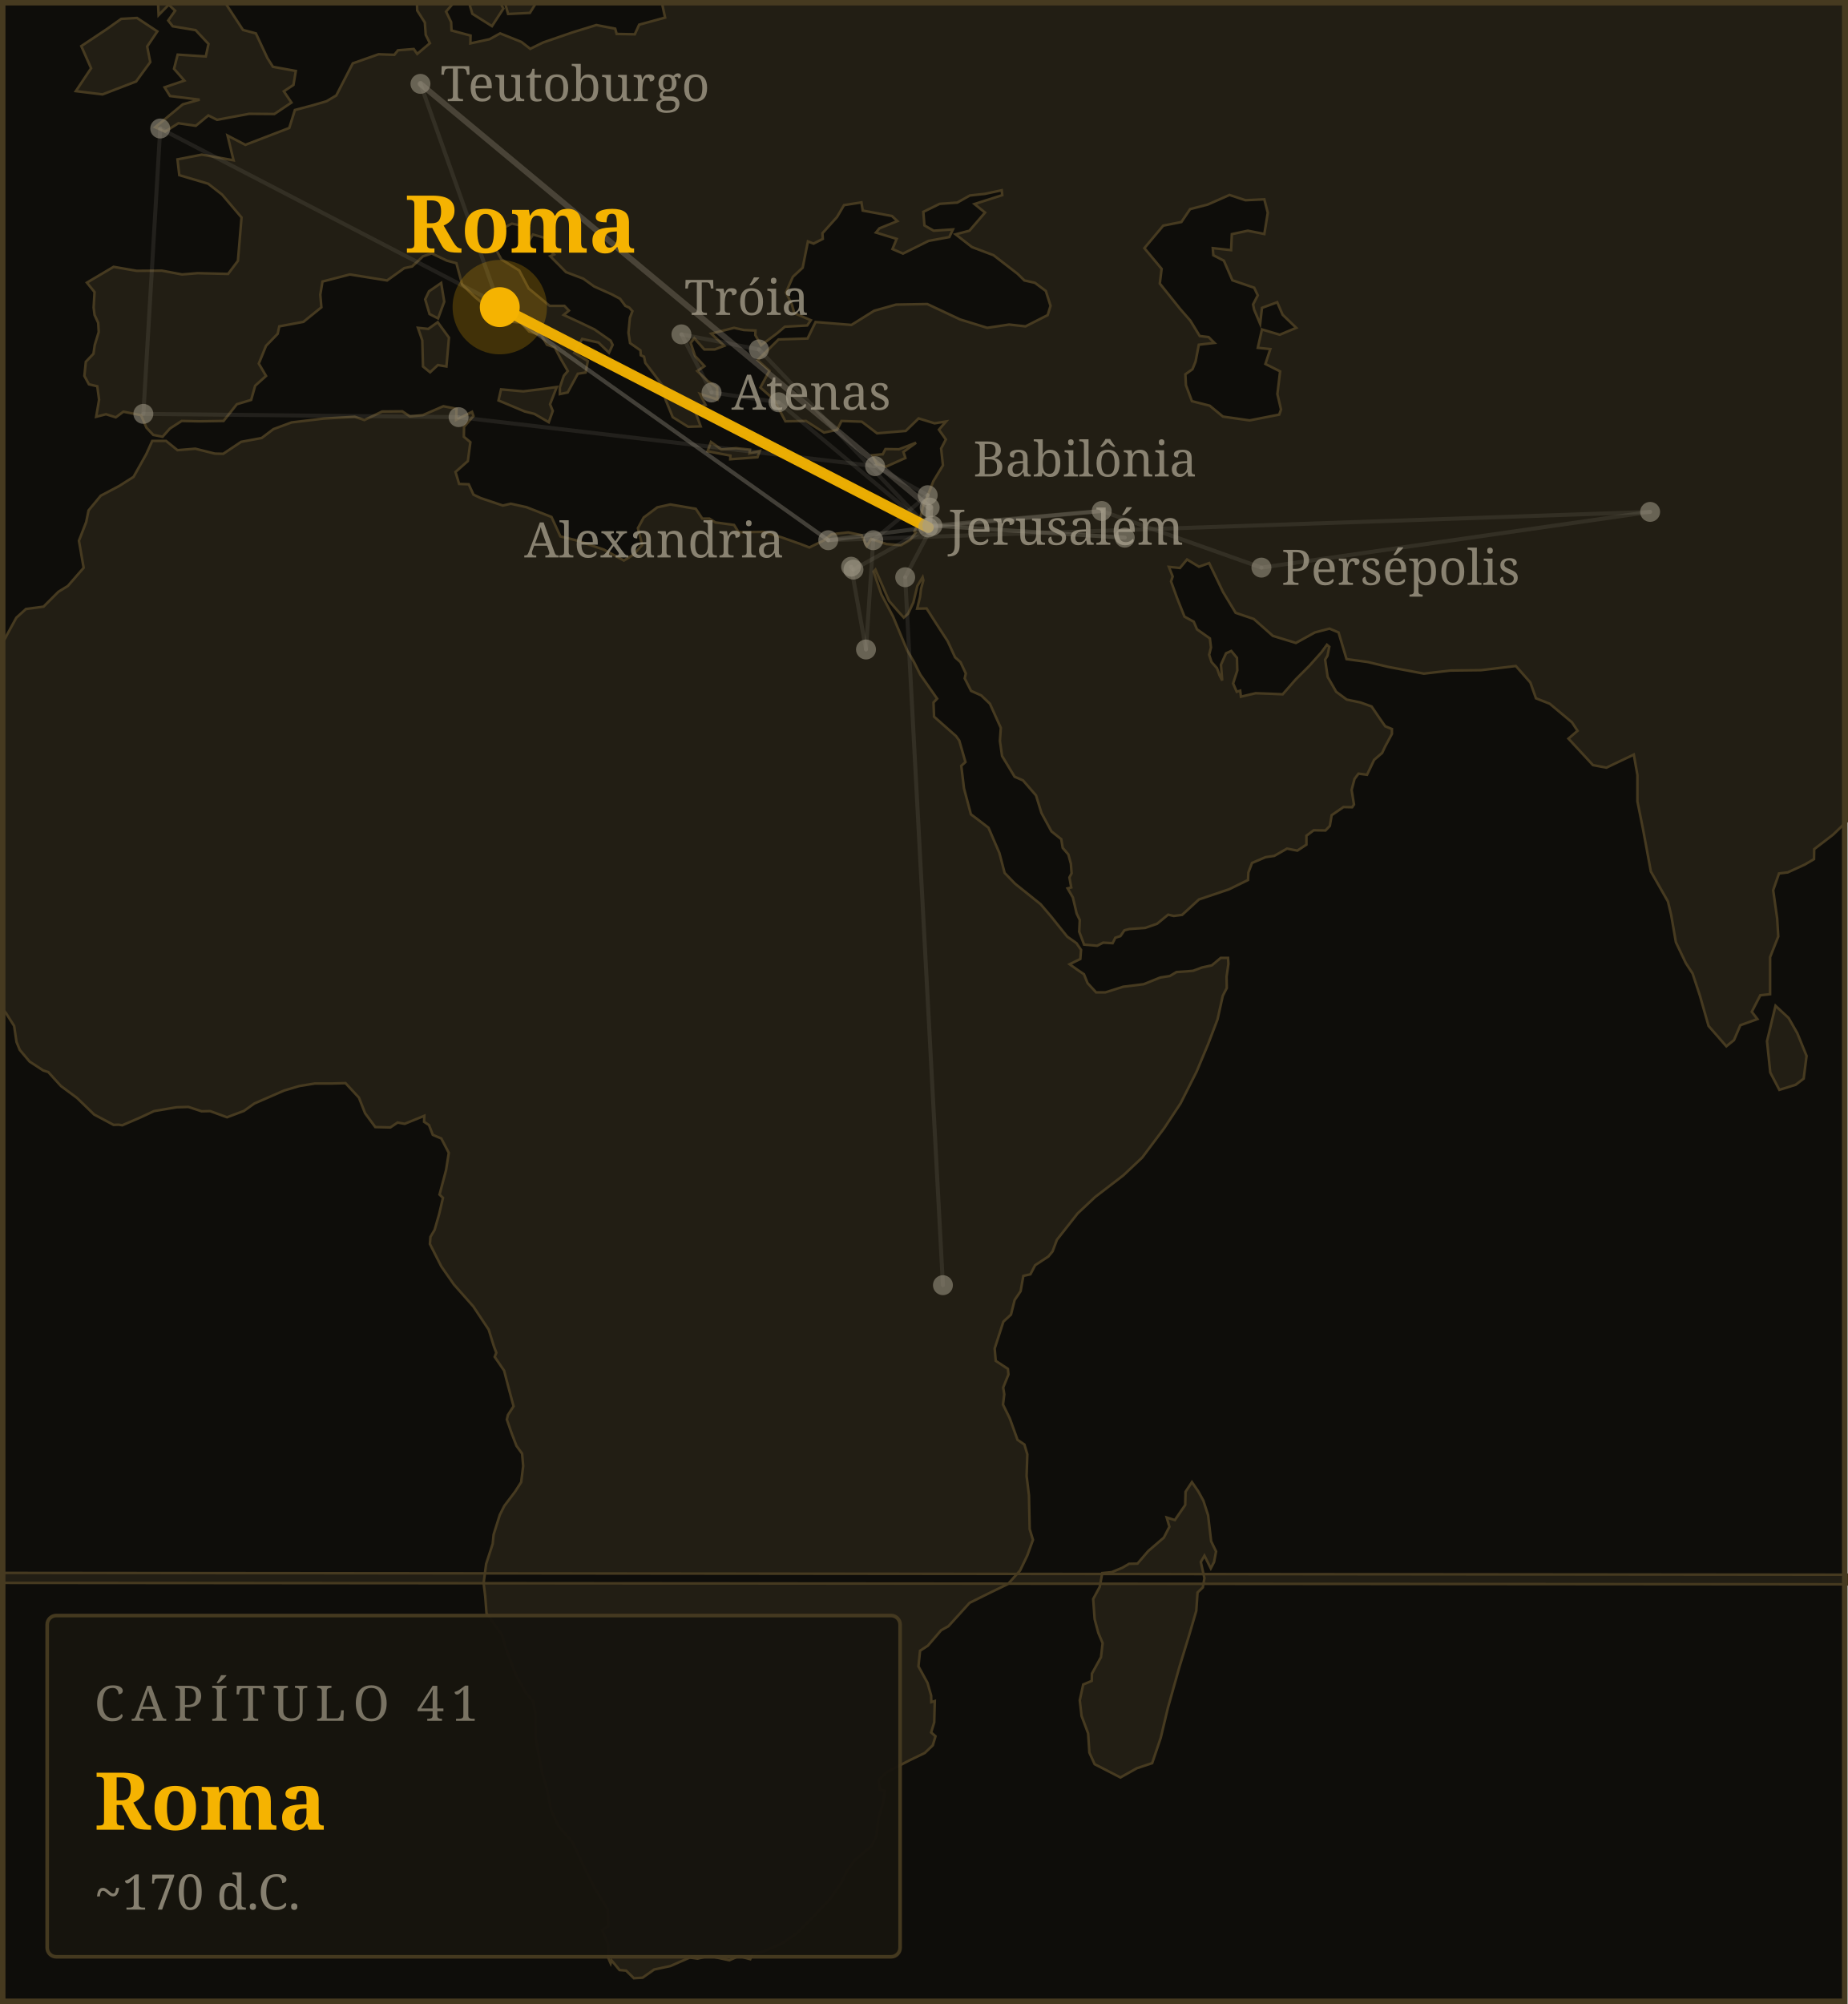
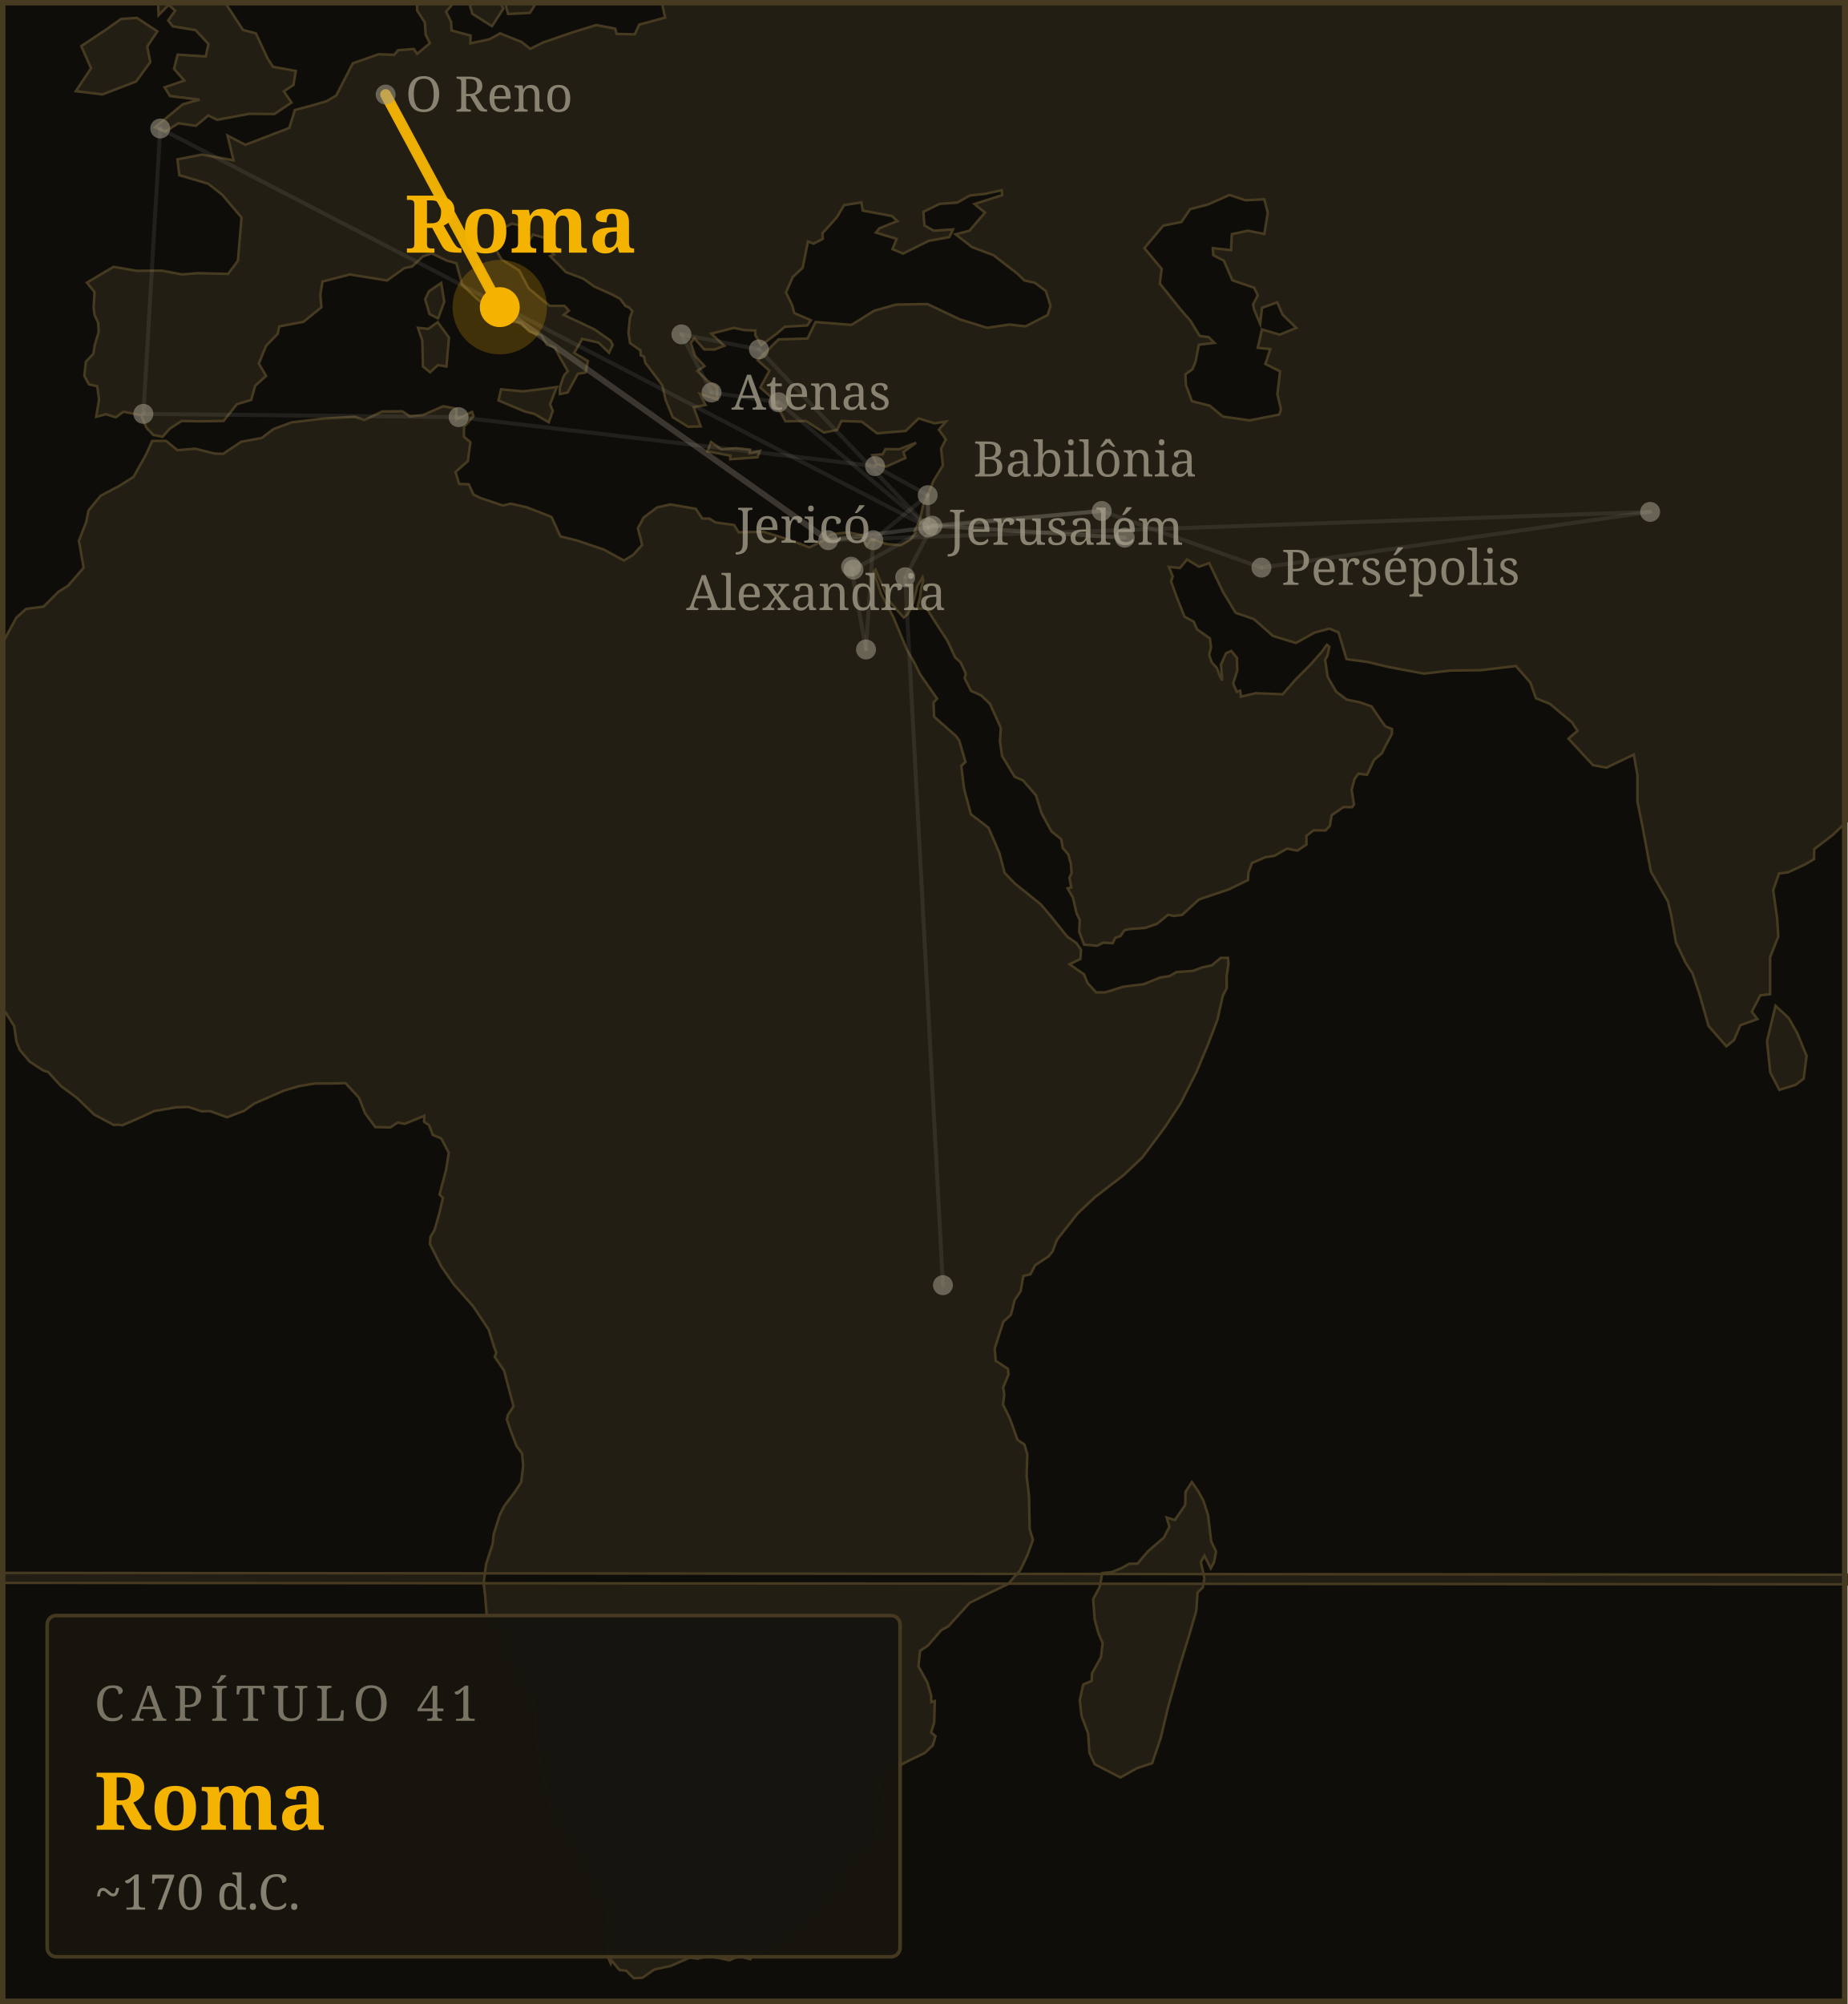
<svg xmlns="http://www.w3.org/2000/svg" viewBox="0 0 1018 1104" width="100%" role="img" aria-label="Mapa da caminhada da família até o capítulo 41">
  <rect width="1018" height="1104" fill="#0e0d0a" />
  <path d="M0.0 872.0L1018.4 872.8L1018.4 867.5L-0.0 866.5Z M665.7 834.7L667.4 849.1L670.1 854.7L669.0 860.5L667.2 864.0L663.7 857.0L661.7 860.5L663.7 869.4L662.8 874.5L659.9 877.3L659.2 887.4L655.1 901.4L650.0 918.0L643.6 940.7L639.6 957.4L634.9 971.3L626.5 974.1L617.4 979.2L611.4 976.1L603.2 971.9L600.3 965.5L599.6 954.9L596.0 945.3L595.0 936.7L596.9 928.0L601.6 926.0L601.7 922.0L606.7 912.9L607.6 905.2L605.2 899.5L603.2 892.0L602.4 880.9L606.0 874.2L607.4 866.6L612.6 866.1L618.4 863.7L622.2 861.5L626.8 861.4L632.7 854.5L641.3 847.1L644.4 841.1L642.9 836.0L647.4 837.4L653.1 829.1L653.3 821.8L656.8 816.5L660.3 821.6L663.1 826.7L665.7 834.7Z M989.5 597.6L980.5 600.4L975.5 590.8L973.7 573.6L978.4 554.1L985.6 560.8L990.4 569.2L995.5 581.7L993.9 594.2L989.5 597.6Z M504.8 243.9L497.8 249.0L498.6 251.3L498.9 252.3L488.2 257.1L483.1 255.6L480.7 250.8L485.7 250.3L486.4 250.3L487.9 247.4L495.4 247.5L504.8 243.9Z M391.8 243.5L397.5 247.6L405.6 246.9L413.3 247.7L413.0 249.8L418.7 248.4L417.4 251.9L402.4 253.0L402.5 251.0L389.9 248.6L391.8 243.5Z M306.8 213.2L303.1 222.7L304.6 226.4L302.4 232.6L294.5 228.0L289.2 226.7L274.7 220.6L276.1 214.5L288.3 215.6L298.9 214.3L306.8 213.2Z M241.2 177.5L247.4 186.0L246.0 201.9L241.3 201.1L237.0 205.1L233.1 201.9L232.7 187.5L230.3 180.6L236.0 181.2L241.2 177.5Z M244.8 166.2L241.4 175.4L236.7 173.0L234.3 164.9L236.4 160.5L243.1 155.9L244.8 166.2Z M75.0 44.9L56.5 52.0L41.8 50.2L50.2 37.6L44.8 25.4L58.9 16.0L66.8 10.4L75.5 9.9L86.7 17.3L81.1 25.6L82.8 34.2L75.0 44.9Z M277.4 4.7L271.1 14.4L260.3 7.6L258.8 2.6L268.9 0.0L274.8 0.0L277.4 4.7Z M113.4 0.0L113.1 0.3L123.8 1.1L133.9 16.5L141.0 18.4L147.4 32.1L150.4 36.8L163.0 39.1L161.7 46.8L156.4 50.3L160.6 56.5L151.2 62.8L137.3 62.7L119.6 66.0L114.8 63.6L107.9 69.3L98.3 67.9L91.0 72.5L85.5 70.1L100.7 57.5L110.0 54.9L93.7 52.9L90.7 48.1L101.6 44.4L95.9 37.9L97.9 30.1L113.4 31.1L114.9 24.2L107.8 16.6L95.2 14.5L92.7 11.3L96.5 5.9L93.0 2.6L87.4 8.3L87.0 0.0Z M1018.4 0.0L1018.4 451.6L1017.8 452.4L1010.0 459.9L999.7 467.8L999.6 473.3L994.5 476.3L985.1 480.6L980.3 481.2L977.1 490.4L979.3 506.0L979.9 515.9L975.4 527.3L975.4 547.7L970.0 548.3L965.3 557.4L968.4 561.4L959.0 564.8L955.5 573.0L951.3 576.4L941.5 565.2L936.7 548.4L932.7 536.3L929.0 530.6L923.5 519.1L920.9 504.1L919.1 496.6L909.7 480.1L905.4 456.9L902.3 441.5L902.3 427.0L900.3 415.7L885.2 422.9L877.8 421.5L864.3 406.9L869.3 402.6L866.2 397.9L854.0 387.7L846.4 384.7L843.3 376.0L835.3 366.9L816.1 369.2L799.2 369.4L784.6 371.1L765.0 367.4L753.7 364.7L742.0 363.1L737.6 348.4L732.6 346.3L724.6 348.4L714.1 354.2L701.4 350.3L690.9 341.0L680.9 337.6L674.0 326.2L666.3 310.2L660.7 312.2L654.1 308.2L650.2 312.9L644.1 312.3L646.2 317.6L645.3 320.3L648.6 329.4L652.7 339.7L657.8 342.5L659.6 346.7L666.7 351.7L667.3 356.7L666.3 360.7L667.6 364.7L670.6 368.1L672.0 372.0L673.5 374.9L672.8 366.2L675.6 359.9L678.5 358.6L681.6 362.4L681.8 369.4L679.5 376.5L681.5 381.1L683.4 380.5L683.8 383.8L691.9 381.9L700.5 382.2L706.8 382.5L713.9 374.4L721.6 366.7L728.2 359.3L731.2 355.2L732.5 356.3L731.5 361.2L730.2 363.4L731.6 372.9L736.3 381.1L742.1 385.4L749.7 387.0L755.8 389.2L760.5 396.1L763.3 400.1L767.0 401.6L767.0 404.3L763.2 411.4L761.6 414.8L757.2 418.6L753.3 426.8L748.6 426.2L746.4 429.1L744.8 435.2L746.1 443.2L745.1 444.7L740.3 444.6L733.8 449.1L732.8 455.0L730.4 457.5L723.9 457.4L719.9 460.4L719.9 465.3L714.9 468.6L709.2 467.5L702.2 471.5L697.4 472.2L689.9 475.4L687.9 480.7L687.7 484.8L677.3 489.9L660.7 495.5L651.4 504.0L646.8 504.6L643.7 503.9L637.6 508.9L631.0 511.2L622.3 511.8L619.6 512.5L617.4 515.7L614.6 516.6L613.1 519.6L607.9 519.3L604.6 521.0L597.4 520.4L594.7 513.3L595.0 506.8L593.3 503.3L591.2 494.4L588.3 489.4L590.3 488.9L589.3 483.4L590.5 481.1L590.1 475.8L588.7 470.7L585.6 467.1L584.8 462.3L579.4 458.0L573.9 447.9L570.9 438.2L563.7 429.9L559.1 427.9L552.2 416.5L551.0 408.2L551.5 401.0L545.5 387.7L540.7 383.1L535.1 380.6L531.6 373.7L532.2 371.0L529.3 364.8L526.3 362.1L522.2 353.2L515.9 343.5L510.6 335.2L505.4 335.3L507.0 328.7L507.5 324.5L508.8 319.7L508.4 318.0L505.5 322.8L503.3 331.9L500.4 338.1L498.0 340.2L494.5 336.3L489.9 331.0L482.4 313.8L481.4 314.9L485.7 327.5L492.1 339.6L499.9 358.3L503.7 364.8L507.1 371.6L516.4 384.9L514.4 387.0L514.7 394.8L526.8 405.5L528.6 408.0L532.0 419.8L529.7 421.9L531.2 434.3L535.0 448.6L539.0 451.6L544.7 456.0L550.7 469.9L553.6 480.9L559.3 486.8L573.4 498.1L579.2 504.9L584.8 511.9L588.1 516.0L593.2 519.6L595.7 523.3L595.3 528.3L589.4 531.2L593.9 534.4L597.3 536.7L599.3 541.6L604.0 546.7L609.1 546.7L618.9 543.6L630.2 542.2L639.4 538.5L644.6 537.7L648.3 535.5L654.2 535.1L657.5 534.8L662.3 533.0L667.8 531.8L672.7 527.7L676.7 527.7L676.9 531.0L675.9 538.0L676.0 544.3L673.8 548.6L670.9 561.6L665.8 575.0L659.4 590.3L650.5 607.9L641.6 621.4L629.4 637.7L619.0 647.5L603.5 659.4L593.8 668.5L582.4 683.0L580.0 689.4L577.7 692.2L570.4 697.0L567.8 702.0L563.9 702.9L562.4 711.3L559.1 716.2L557.1 724.2L552.9 728.1L548.1 742.9L548.7 749.7L555.4 754.1L555.7 757.2L552.8 764.4L553.4 768.1L552.7 773.8L556.4 781.3L560.7 793.2L564.5 795.8L566.1 801.2L565.7 813.1L567.0 823.7L567.4 842.4L569.2 848.3L566.1 856.9L562.1 865.2L555.5 872.6L546.0 877.2L534.3 883.0L522.6 895.9L518.6 898.1L511.3 906.6L507.0 909.4L506.1 918.0L511.1 927.1L513.1 934.1L513.2 937.7L515.1 937.1L514.8 948.8L513.1 954.4L515.5 956.5L514.0 961.5L509.6 965.7L501.1 969.8L488.6 976.3L484.0 980.7L484.9 985.8L487.6 986.6L486.7 992.9L484.1 1001.6L482.9 1011.6L480.2 1017.0L473.1 1023.1L471.0 1024.8L466.6 1030.9L463.7 1037.1L457.8 1045.7L446.1 1058.1L438.8 1065.3L430.9 1070.7L420.0 1075.4L414.8 1076.0L413.4 1079.3L407.1 1077.6L401.9 1079.9L390.7 1077.5L384.4 1079.0L380.1 1078.4L369.4 1083.1L360.5 1085.0L354.1 1089.5L349.3 1089.8L345.0 1085.6L341.4 1085.3L337.0 1080.0L336.5 1081.6L335.1 1078.4L335.2 1071.4L331.8 1063.3L335.1 1061.1L334.9 1051.9L328.0 1040.7L322.8 1030.5L322.8 1030.5L315.4 1014.9L307.6 1005.9L303.6 997.1L301.3 985.4L298.7 976.7L295.2 958.2L295.0 943.9L293.7 937.3L289.6 932.4L284.2 922.5L278.8 908.1L276.5 900.5L268.1 888.8L267.4 879.6L266.5 872.1L267.9 861.5L271.5 850.5L272.0 845.4L275.4 834.6L277.9 829.6L283.8 821.8L287.2 816.5L288.3 807.6L287.7 800.8L284.6 796.5L281.8 789.2L279.3 782.0L279.9 779.5L283.0 774.7L279.9 763.2L277.8 755.1L272.6 747.5L273.5 745.2L272.1 741.5L269.3 732.5L260.8 719.7L250.1 707.6L243.2 697.7L236.9 685.3L237.2 681.4L239.5 677.5L242.0 668.8L244.1 659.9L242.2 658.1L245.8 644.6L247.3 635.1L243.2 627.2L238.5 625.2L236.4 619.8L233.7 618.0L233.8 614.7L223.0 619.1L219.1 618.4L215.1 621.1L206.8 620.9L201.2 613.3L197.8 604.7L190.4 596.7L182.6 596.9L173.5 596.9L164.9 598.3L156.5 600.8L140.2 607.9L134.4 612.0L125.1 615.5L115.8 612.1L111.1 612.2L103.8 609.8L97.2 610.0L84.9 612.1L77.6 615.5L67.4 619.9L65.3 619.6L62.6 619.7L51.9 614.0L42.5 604.9L33.6 598.3L26.6 590.6L23.8 589.7L16.3 584.8L10.9 578.4L9.1 574.0L7.8 565.2L3.3 558.1L0.0 554.3L0.0 354.0L2.3 352.6L9.0 340.3L14.3 335.5L24.0 334.2L32.2 326.0L37.4 322.8L46.1 312.8L43.5 297.9L47.5 287.6L48.8 281.2L55.5 273.1L65.9 267.6L73.6 262.7L80.6 250.2L83.9 242.9L91.5 242.9L97.8 248.0L107.6 247.2L118.4 249.9L123.0 250.0L132.9 243.4L144.2 241.3L150.7 236.4L160.7 232.7L178.4 230.6L195.5 229.6L200.8 231.4L210.6 226.7L221.7 226.6L225.9 229.4L233.0 228.7L244.3 223.8L251.6 225.2L251.3 231.3L260.1 226.9L260.9 229.2L255.7 235.1L255.6 240.6L259.2 243.6L257.8 254.0L251.0 260.0L253.0 266.6L258.3 266.8L260.9 272.5L264.9 274.4L277.1 278.5L281.5 277.5L290.1 279.4L303.9 284.8L308.8 295.5L318.1 297.8L332.8 302.8L343.8 308.8L348.9 305.7L353.9 300.2L351.5 291.0L354.7 285.1L362.2 279.5L369.4 277.9L383.4 280.3L387.0 285.7L390.9 285.7L394.2 287.8L404.5 289.2L407.0 293.2L420.8 293.0L430.9 296.1L441.1 299.7L446.0 301.6L454.0 297.7L458.2 294.3L467.4 293.3L474.8 294.8L477.6 300.8L480.1 296.9L488.4 299.7L496.5 300.4L501.6 297.4L504.6 293.4L503.9 292.7L506.7 287.1L508.8 278.1L510.2 275.0L510.5 274.9L514.3 265.1L519.4 256.7L519.6 256.3L518.6 247.1L521.2 242.1L517.4 236.7L521.3 232.2L515.0 233.2L506.2 230.5L499.1 237.4L483.3 238.7L474.9 232.3L463.7 231.9L461.3 236.8L454.1 238.3L444.1 231.9L432.8 232.1L426.6 220.2L419.0 213.5L424.0 204.2L417.5 198.4L429.0 187.0L445.0 186.5L449.4 177.4L469.2 179.0L481.7 171.2L493.8 167.8L511.0 167.5L529.1 176.0L544.0 180.6L556.1 178.8L565.1 179.8L577.3 173.6L578.9 168.5L576.3 160.3L570.3 155.8L564.5 154.5L560.7 150.8L547.5 140.6L535.6 136.1L526.6 129.1L534.2 127.1L542.8 117.1L537.0 112.4L552.3 107.5L552.0 104.8L542.7 106.8L534.4 107.7L527.5 111.6L517.8 112.3L508.8 116.7L509.4 124.2L514.5 127.1L525.1 126.4L523.1 130.6L511.7 132.7L497.6 139.7L491.8 137.2L494.1 131.6L482.7 128.1L484.6 125.8L494.5 121.8L491.5 119.0L475.4 116.0L474.7 111.5L465.1 113.0L461.2 119.6L453.2 128.5L453.4 131.6L448.3 134.2L445.2 133.0L442.3 147.5L436.9 152.5L433.1 161.1L436.4 167.9L437.7 172.5L446.8 176.4L444.8 179.3L432.5 180.0L428.1 183.7L419.4 190.2L416.2 184.6L416.3 182.1L409.9 181.8L404.5 180.6L391.9 183.8L399.1 190.5L393.9 192.5L388.1 192.5L382.6 186.3L380.6 188.9L383.0 196.1L388.2 201.7L384.2 204.4L390.0 209.9L395.2 213.4L395.3 220.1L385.7 217.0L388.8 223.1L382.2 224.3L386.1 234.9L379.2 235.1L370.7 229.8L366.8 220.3L365.0 212.3L360.9 206.8L355.6 199.9L354.9 196.5L353.1 195.7L352.9 193.0L347.2 189.0L346.3 183.3L347.1 175.1L348.5 171.4L346.8 169.5L344.6 168.5L341.7 164.6L337.2 162.2L327.4 157.8L321.4 153.5L311.9 149.9L303.2 141.1L305.3 140.2L300.5 135.1L300.4 131.1L293.7 129.2L290.5 134.4L287.4 130.3L287.6 126.2L288.0 126.0L290.3 124.9L282.1 123.2L273.6 127.4L274.2 133.4L272.9 136.8L276.3 142.9L286.1 149.0L291.3 158.9L302.9 168.5L311.0 168.5L313.5 171.1L310.6 173.5L319.9 177.8L327.6 181.5L336.5 187.7L337.6 190.0L335.6 194.3L329.8 188.7L320.8 186.7L316.4 194.4L323.9 198.9L322.7 205.2L318.4 205.9L312.8 216.2L308.5 217.1L308.5 213.4L310.7 207.0L312.9 204.4L308.9 197.5L305.7 191.4L301.4 189.9L298.3 184.7L291.6 182.6L287.1 177.7L279.4 177.0L271.3 171.5L261.8 163.7L254.7 156.8L251.5 145.0L246.3 143.6L237.9 139.6L233.1 141.2L227.1 146.8L222.8 147.7L213.3 154.5L192.8 151.2L177.7 155.1L176.5 162.3L177.1 169.3L167.2 177.3L153.9 179.8L153.0 183.9L146.6 190.5L142.6 200.3L146.6 207.1L140.6 212.5L138.4 220.3L130.5 222.7L123.2 231.9L110.0 232.1L100.1 231.9L93.6 236.1L89.6 240.6L84.5 239.6L80.7 235.6L77.7 228.7L68.0 226.8L63.8 229.9L58.4 228.2L53.0 229.6L54.6 220.2L53.6 212.8L49.0 211.7L46.5 207.1L47.3 199.3L51.5 194.9L52.2 190.1L54.4 182.9L54.1 177.8L52.1 173.5L51.6 169.4L52.1 160.9L47.9 155.7L62.6 147.0L75.3 149.2L89.2 149.1L100.3 151.2L108.9 150.5L125.7 150.9L131.1 143.7L133.1 119.8L122.4 107.2L114.7 101.2L98.8 96.5L97.8 87.8L111.2 85.2L128.7 88.3L125.4 74.7L135.2 79.8L159.4 70.5L162.5 60.6L171.6 58.2L179.9 55.8L185.3 52.6L194.4 34.9L208.6 29.9L217.3 30.2L219.3 27.7L228.0 27.0L229.9 29.7L236.9 23.8L234.6 19.2L234.1 12.4L229.9 5.8L229.7 0.0L251.3 0.0L245.8 6.4L248.6 12.2L248.8 16.8L259.3 19.6L259.2 23.9L269.8 21.6L275.6 18.4L287.3 23.1L292.2 26.9L299.3 23.4L315.6 17.8L328.6 13.8L339.0 15.8L339.8 18.7L349.8 18.9L352.2 13.6L366.5 9.7L364.4 0.0L296.4 0.0L292.0 7.1L280.0 7.7L277.8 0.0Z M655.9 176.6L661.1 185.1L666.0 185.7L669.2 188.9L660.6 189.9L658.8 199.2L657.1 203.4L653.2 206.2L653.5 212.2L656.8 221.0L666.6 223.5L673.9 229.5L688.6 231.6L704.9 228.4L705.9 225.6L703.9 217.1L705.4 204.6L697.3 200.5L700.0 192.3L693.1 191.6L695.4 181.5L705.2 184.4L714.3 180.6L706.8 173.4L703.8 166.5L695.4 169.6L694.4 178.4L691.1 170.6L690.5 167.7L693.1 162.7L691.1 158.5L679.1 154.4L674.4 143.6L668.6 140.6L668.3 136.7L678.4 137.8L678.8 129.0L687.6 127.1L696.7 128.9L698.6 117.2L696.7 109.8L686.3 110.3L677.5 107.4L665.5 112.7L655.8 115.2L651.0 122.3L641.0 124.3L630.6 136.7L640.1 148.1L639.1 156.2L650.4 170.3L655.9 176.6Z" fill="#221e14" stroke="#463a20" stroke-width="1.4" />
  <path d="M519.6 708.0L498.8 318.0" fill="none" stroke="#a39b88" stroke-width="2.2" stroke-linecap="round" opacity="0.14" />
  <path d="M498.8 318.0L513.8 289.6" fill="none" stroke="#a39b88" stroke-width="2.2" stroke-linecap="round" opacity="0.14" />
  <path d="M513.8 289.6L619.8 296.2" fill="none" stroke="#a39b88" stroke-width="2.2" stroke-linecap="round" opacity="0.14" />
  <path d="M619.8 296.2L513.8 289.6" fill="none" stroke="#a39b88" stroke-width="2.2" stroke-linecap="round" opacity="0.14" />
  <path d="M513.8 289.6L607.1 281.5" fill="none" stroke="#a39b88" stroke-width="2.2" stroke-linecap="round" opacity="0.14" />
  <path d="M607.1 281.5L513.8 289.6" fill="none" stroke="#a39b88" stroke-width="2.2" stroke-linecap="round" opacity="0.14" />
  <path d="M513.8 289.6L470.3 313.8" fill="none" stroke="#a39b88" stroke-width="2.2" stroke-linecap="round" opacity="0.14" />
  <path d="M470.3 313.8L469.0 312.2" fill="none" stroke="#a39b88" stroke-width="2.2" stroke-linecap="round" opacity="0.14" />
  <path d="M469.0 312.2L477.2 357.8" fill="none" stroke="#a39b88" stroke-width="2.2" stroke-linecap="round" opacity="0.14" />
  <path d="M477.2 357.8L481.2 297.6" fill="none" stroke="#a39b88" stroke-width="2.2" stroke-linecap="round" opacity="0.14" />
  <path d="M481.2 297.6L511.2 272.8" fill="none" stroke="#a39b88" stroke-width="2.2" stroke-linecap="round" opacity="0.14" />
  <path d="M511.2 272.8L482.2 256.8" fill="none" stroke="#a39b88" stroke-width="2.2" stroke-linecap="round" opacity="0.14" />
  <path d="M482.2 256.8L252.7 229.8" fill="none" stroke="#a39b88" stroke-width="2.2" stroke-linecap="round" opacity="0.14" />
  <path d="M252.7 229.8L79.0 228.0" fill="none" stroke="#a39b88" stroke-width="2.2" stroke-linecap="round" opacity="0.14" />
  <path d="M79.0 228.0L88.3 70.8" fill="none" stroke="#a39b88" stroke-width="2.2" stroke-linecap="round" opacity="0.14" />
  <path d="M88.3 70.8L511.5 290.6" fill="none" stroke="#a39b88" stroke-width="2.2" stroke-linecap="round" opacity="0.14" />
  <path d="M511.5 290.6L511.2 272.8" fill="none" stroke="#a39b88" stroke-width="2.2" stroke-linecap="round" opacity="0.14" />
  <path d="M511.2 272.8L511.5 290.6" fill="none" stroke="#a39b88" stroke-width="2.2" stroke-linecap="round" opacity="0.14" />
  <path d="M511.5 290.6L429.0 221.6" fill="none" stroke="#a39b88" stroke-width="2.2" stroke-linecap="round" opacity="0.14" />
  <path d="M429.0 221.6L392.1 216.2" fill="none" stroke="#a39b88" stroke-width="2.2" stroke-linecap="round" opacity="0.14" />
  <path d="M392.1 216.2L375.5 184.2" fill="none" stroke="#a39b88" stroke-width="2.2" stroke-linecap="round" opacity="0.14" />
  <path d="M375.5 184.2L418.2 192.5" fill="none" stroke="#a39b88" stroke-width="2.2" stroke-linecap="round" opacity="0.14" />
  <path d="M418.2 192.5L511.5 290.6" fill="none" stroke="#a39b88" stroke-width="2.2" stroke-linecap="round" opacity="0.14" />
  <path d="M511.5 290.6L607.1 281.5" fill="none" stroke="#a39b88" stroke-width="2.2" stroke-linecap="round" opacity="0.14" />
  <path d="M607.1 281.5L695.1 312.7" fill="none" stroke="#a39b88" stroke-width="2.2" stroke-linecap="round" opacity="0.14" />
  <path d="M695.1 312.7L909.3 282.0" fill="none" stroke="#a39b88" stroke-width="2.2" stroke-linecap="round" opacity="0.14" />
  <path d="M909.3 282.0L456.4 297.6" fill="none" stroke="#a39b88" stroke-width="2.2" stroke-linecap="round" opacity="0.14" />
  <path d="M456.4 297.6L511.5 290.6" fill="none" stroke="#a39b88" stroke-width="2.2" stroke-linecap="round" opacity="0.14" />
  <path d="M511.5 290.6L456.4 297.6" fill="none" stroke="#a39b88" stroke-width="2.2" stroke-linecap="round" opacity="0.14" />
-   <path d="M456.4 297.6L275.4 169.2" fill="none" stroke="#a39b88" stroke-width="2.2" stroke-linecap="round" opacity="0.14" />
-   <path d="M275.4 169.2L456.4 297.6" fill="none" stroke="#a39b88" stroke-width="2.2" stroke-linecap="round" opacity="0.14" />
-   <path d="M456.4 297.6L275.4 169.2" fill="none" stroke="#a39b88" stroke-width="2.2" stroke-linecap="round" opacity="0.14" />
-   <path d="M275.4 169.2L231.7 46.2" fill="none" stroke="#a39b88" stroke-width="2.2" stroke-linecap="round" opacity="0.14" />
-   <path d="M231.7 46.2L512.3 279.6" fill="none" stroke="#a39b88" stroke-width="3.2" stroke-linecap="round" opacity="0.3" />
-   <path d="M512.3 279.6L511.5 290.6" fill="none" stroke="#a39b88" stroke-width="4.0" stroke-linecap="round" opacity="0.5" />
-   <path d="M511.5 290.6L275.4 169.2" fill="none" stroke="#f5b301" stroke-width="6.0" stroke-linecap="round" opacity="0.95" />
+   <path d="M456.4 297.6L275.4 169.2" fill="none" stroke="#a39b88" stroke-width="3.2" stroke-linecap="round" opacity="0.3" />
+   <path d="M275.4 169.2L212.5 52.1" fill="none" stroke="#a39b88" stroke-width="4.0" stroke-linecap="round" opacity="0.5" />
+   <path d="M212.5 52.1L275.4 169.2" fill="none" stroke="#f5b301" stroke-width="6.0" stroke-linecap="round" opacity="0.95" />
  <circle cx="275.4" cy="169.2" r="26" fill="#f5b301" opacity="0.22" />
  <circle cx="275.4" cy="169.2" r="11" fill="#f5b301" />
  <circle cx="511.5" cy="290.6" r="5.5" fill="#a39b88" opacity="0.55" />
+   <circle cx="513.8" cy="289.6" r="5.5" fill="#a39b88" opacity="0.55" />
  <circle cx="456.4" cy="297.6" r="5.5" fill="#a39b88" opacity="0.55" />
  <circle cx="392.1" cy="216.2" r="5.5" fill="#a39b88" opacity="0.55" />
-   <circle cx="513.8" cy="289.6" r="5.5" fill="#a39b88" opacity="0.55" />
  <circle cx="607.1" cy="281.5" r="5.5" fill="#a39b88" opacity="0.55" />
  <circle cx="511.2" cy="272.8" r="5.5" fill="#a39b88" opacity="0.55" />
-   <circle cx="512.3" cy="279.6" r="5.5" fill="#a39b88" opacity="0.55" />
-   <circle cx="231.7" cy="46.2" r="5.5" fill="#a39b88" opacity="0.55" />
+   <circle cx="212.5" cy="52.1" r="5.5" fill="#a39b88" opacity="0.55" />
  <circle cx="909.3" cy="282.0" r="5.5" fill="#a39b88" opacity="0.55" />
  <circle cx="695.1" cy="312.7" r="5.5" fill="#a39b88" opacity="0.55" />
  <circle cx="418.2" cy="192.5" r="5.5" fill="#a39b88" opacity="0.55" />
  <circle cx="375.5" cy="184.2" r="5.5" fill="#a39b88" opacity="0.55" />
  <circle cx="429.0" cy="221.6" r="5.5" fill="#a39b88" opacity="0.55" />
  <circle cx="88.3" cy="70.8" r="5.5" fill="#a39b88" opacity="0.55" />
  <circle cx="79.0" cy="228.0" r="5.5" fill="#a39b88" opacity="0.55" />
  <circle cx="252.7" cy="229.8" r="5.5" fill="#a39b88" opacity="0.55" />
  <circle cx="482.2" cy="256.8" r="5.5" fill="#a39b88" opacity="0.55" />
  <circle cx="481.2" cy="297.6" r="5.5" fill="#a39b88" opacity="0.55" />
  <circle cx="477.2" cy="357.8" r="5.5" fill="#a39b88" opacity="0.55" />
  <circle cx="469.0" cy="312.2" r="5.5" fill="#a39b88" opacity="0.55" />
  <circle cx="470.3" cy="313.8" r="5.5" fill="#a39b88" opacity="0.55" />
  <circle cx="619.8" cy="296.2" r="5.5" fill="#a39b88" opacity="0.55" />
  <circle cx="498.8" cy="318.0" r="5.5" fill="#a39b88" opacity="0.55" />
  <circle cx="519.6" cy="708.0" r="5.5" fill="#a39b88" opacity="0.55" />
  <text x="223.0" y="139.2" font-family="Georgia,serif" font-size="44" font-weight="bold" fill="#f5b301">Roma</text>
  <text x="522.5" y="300.1" font-family="Georgia,serif" font-size="27" fill="#a39b88" opacity="0.8">Jerusalém</text>
-   <text x="288.9" y="307.1" font-family="Georgia,serif" font-size="27" fill="#a39b88" opacity="0.8">Alexandria</text>
+   <text x="405.7" y="299.0" font-family="Georgia,serif" font-size="27" fill="#a39b88" opacity="0.8">Jericó</text>
+   <text x="378.2" y="336.1" font-family="Georgia,serif" font-size="27" fill="#a39b88" opacity="0.8">Alexandria</text>
  <text x="403.1" y="225.7" font-family="Georgia,serif" font-size="27" fill="#a39b88" opacity="0.8">Atenas</text>
  <text x="536.3" y="262.5" font-family="Georgia,serif" font-size="27" fill="#a39b88" opacity="0.8">Babilônia</text>
-   <text x="242.7" y="55.7" font-family="Georgia,serif" font-size="27" fill="#a39b88" opacity="0.8">Teutoburgo</text>
+   <text x="223.5" y="61.5" font-family="Georgia,serif" font-size="27" fill="#a39b88" opacity="0.8">O Reno</text>
  <text x="706.1" y="322.2" font-family="Georgia,serif" font-size="27" fill="#a39b88" opacity="0.8">Persépolis</text>
-   <text x="377.1" y="173.5" font-family="Georgia,serif" font-size="27" fill="#a39b88" opacity="0.8">Tróia</text>
  <rect x="26" y="890" width="470" height="188" rx="5" fill="#16140e" stroke="#463a20" stroke-width="2" opacity="0.96" />
  <text x="52" y="948" font-family="Georgia,serif" font-size="27" letter-spacing="4" fill="#a39b88" opacity="0.7">CAPÍTULO 41</text>
  <text x="52" y="1008" font-family="Georgia,serif" font-size="44" font-weight="bold" fill="#f5b301">Roma</text>
  <text x="52" y="1052" font-family="Georgia,serif" font-size="27" fill="#a39b88" opacity="0.8">~170 d.C.</text>
  <rect x="1.5" y="1.5" width="1015" height="1101" fill="none" stroke="#463a20" stroke-width="3" />
</svg>
